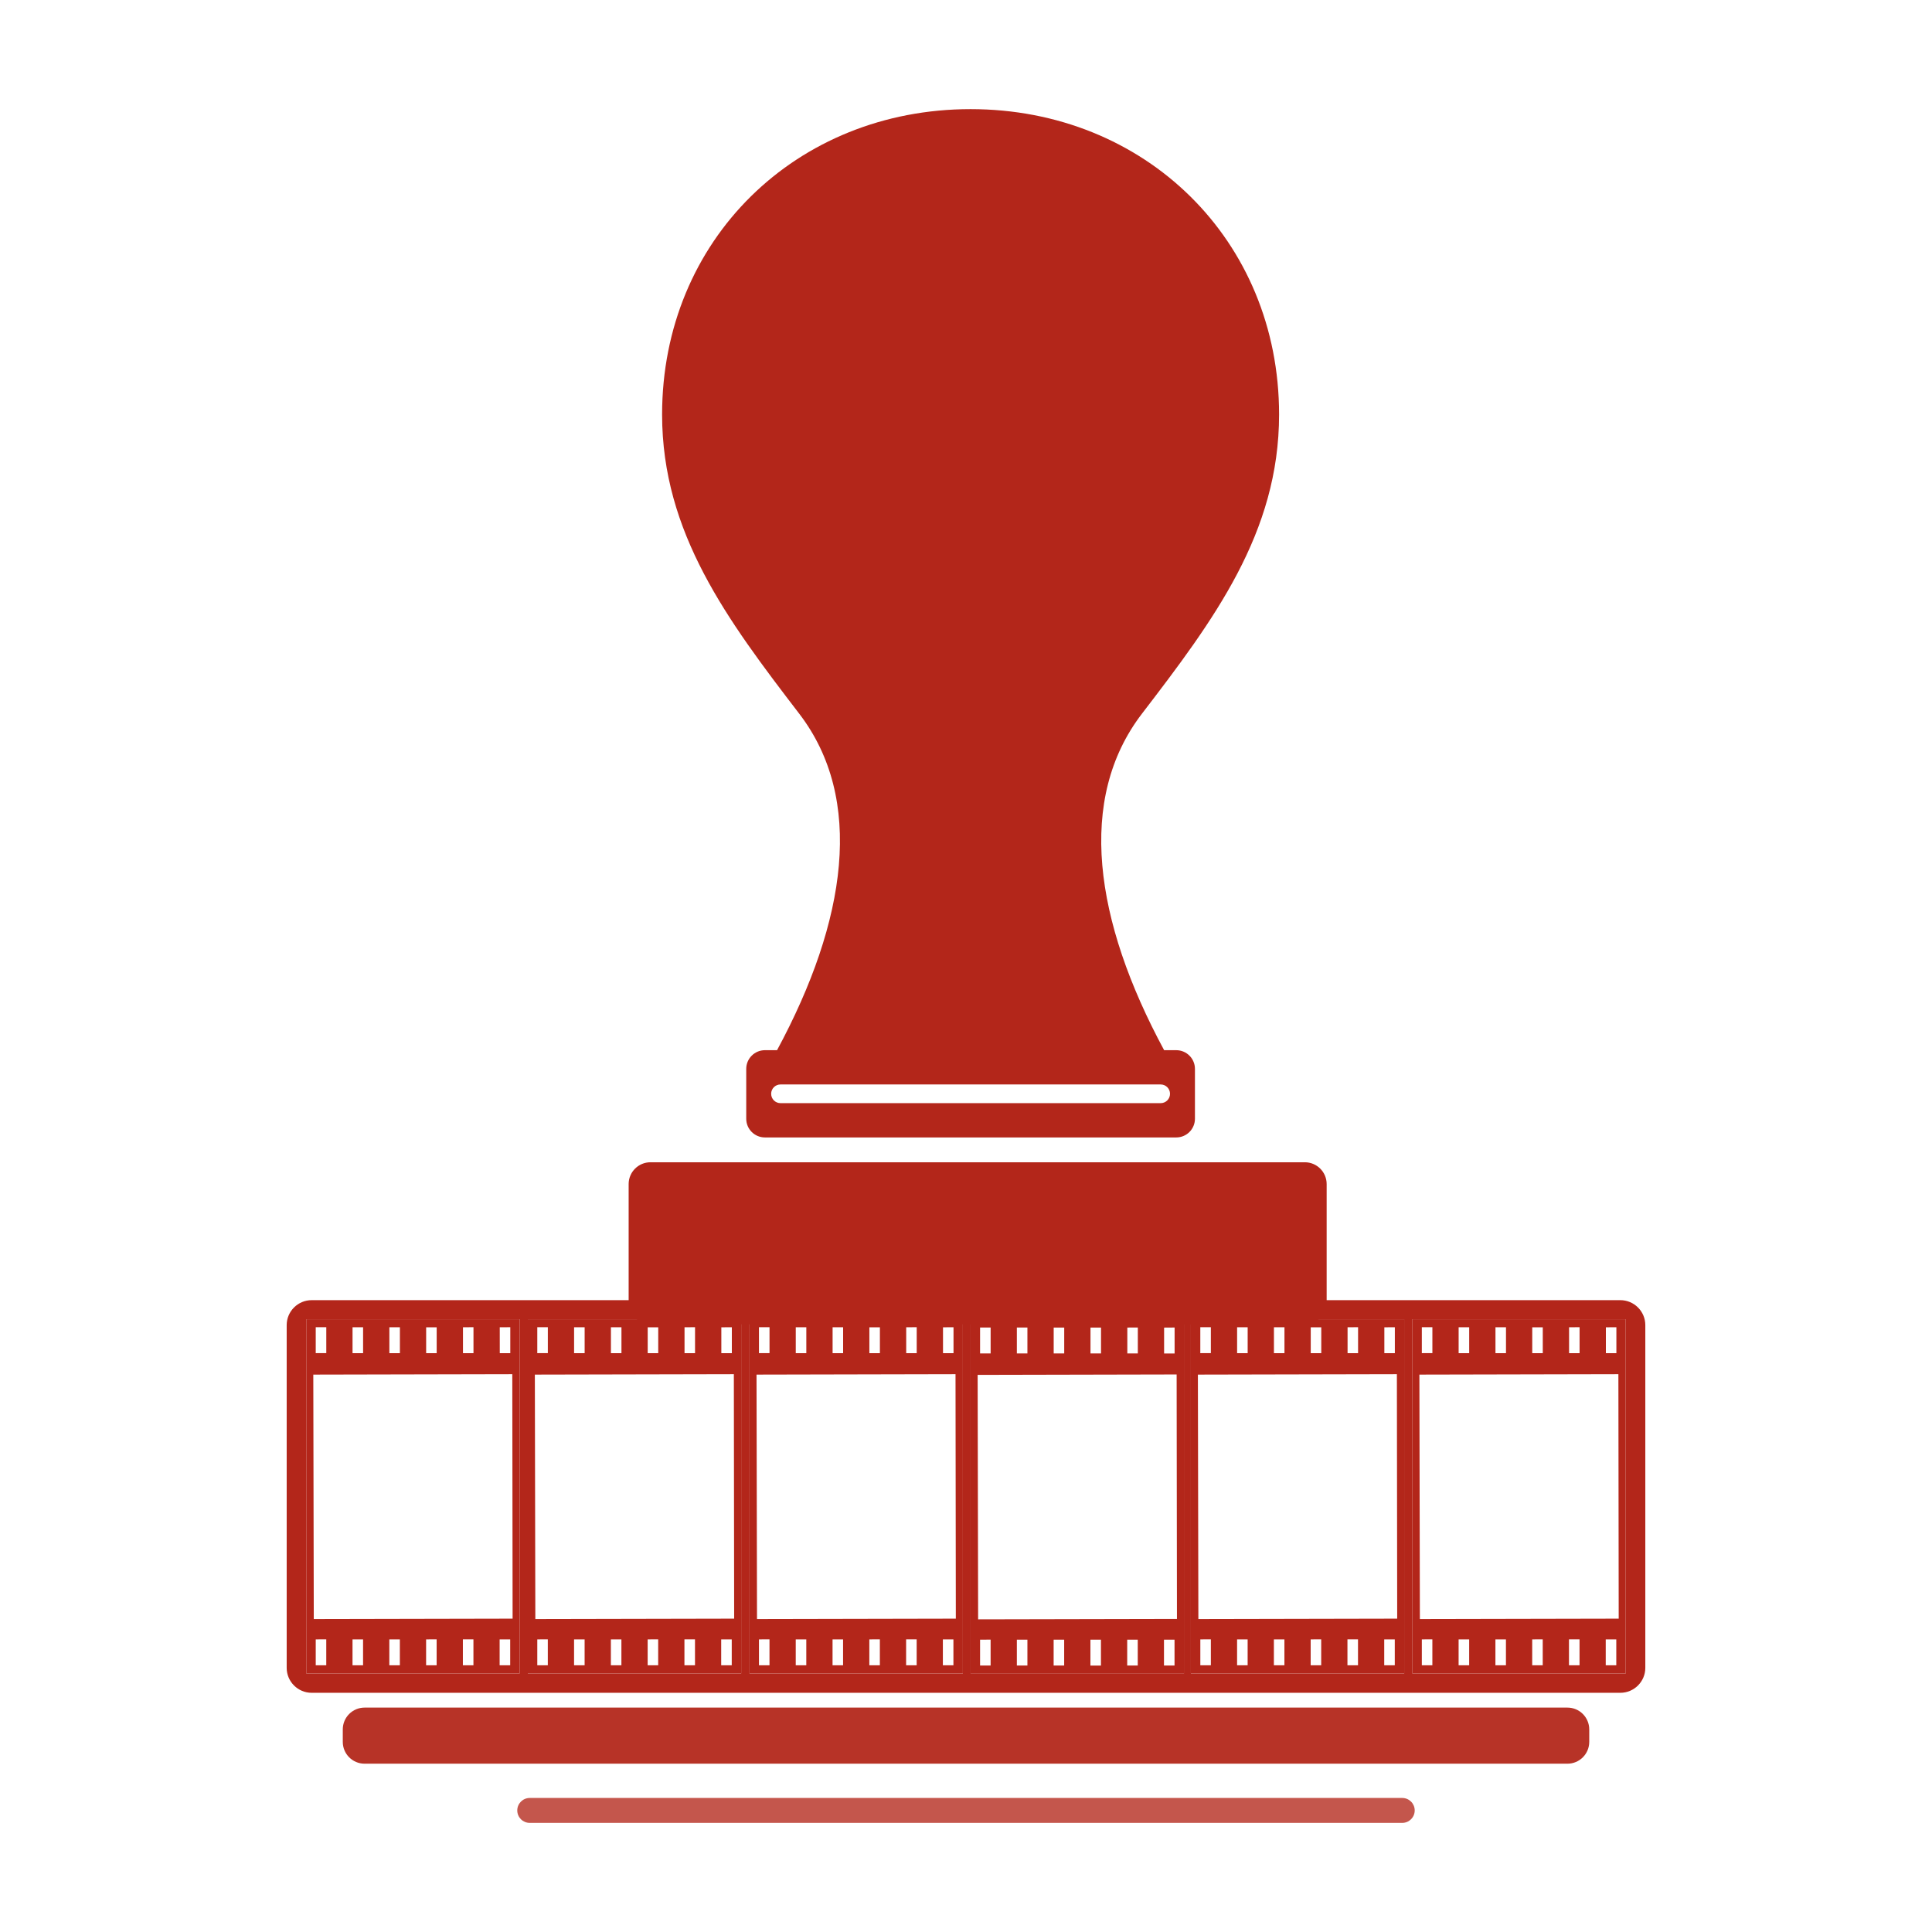
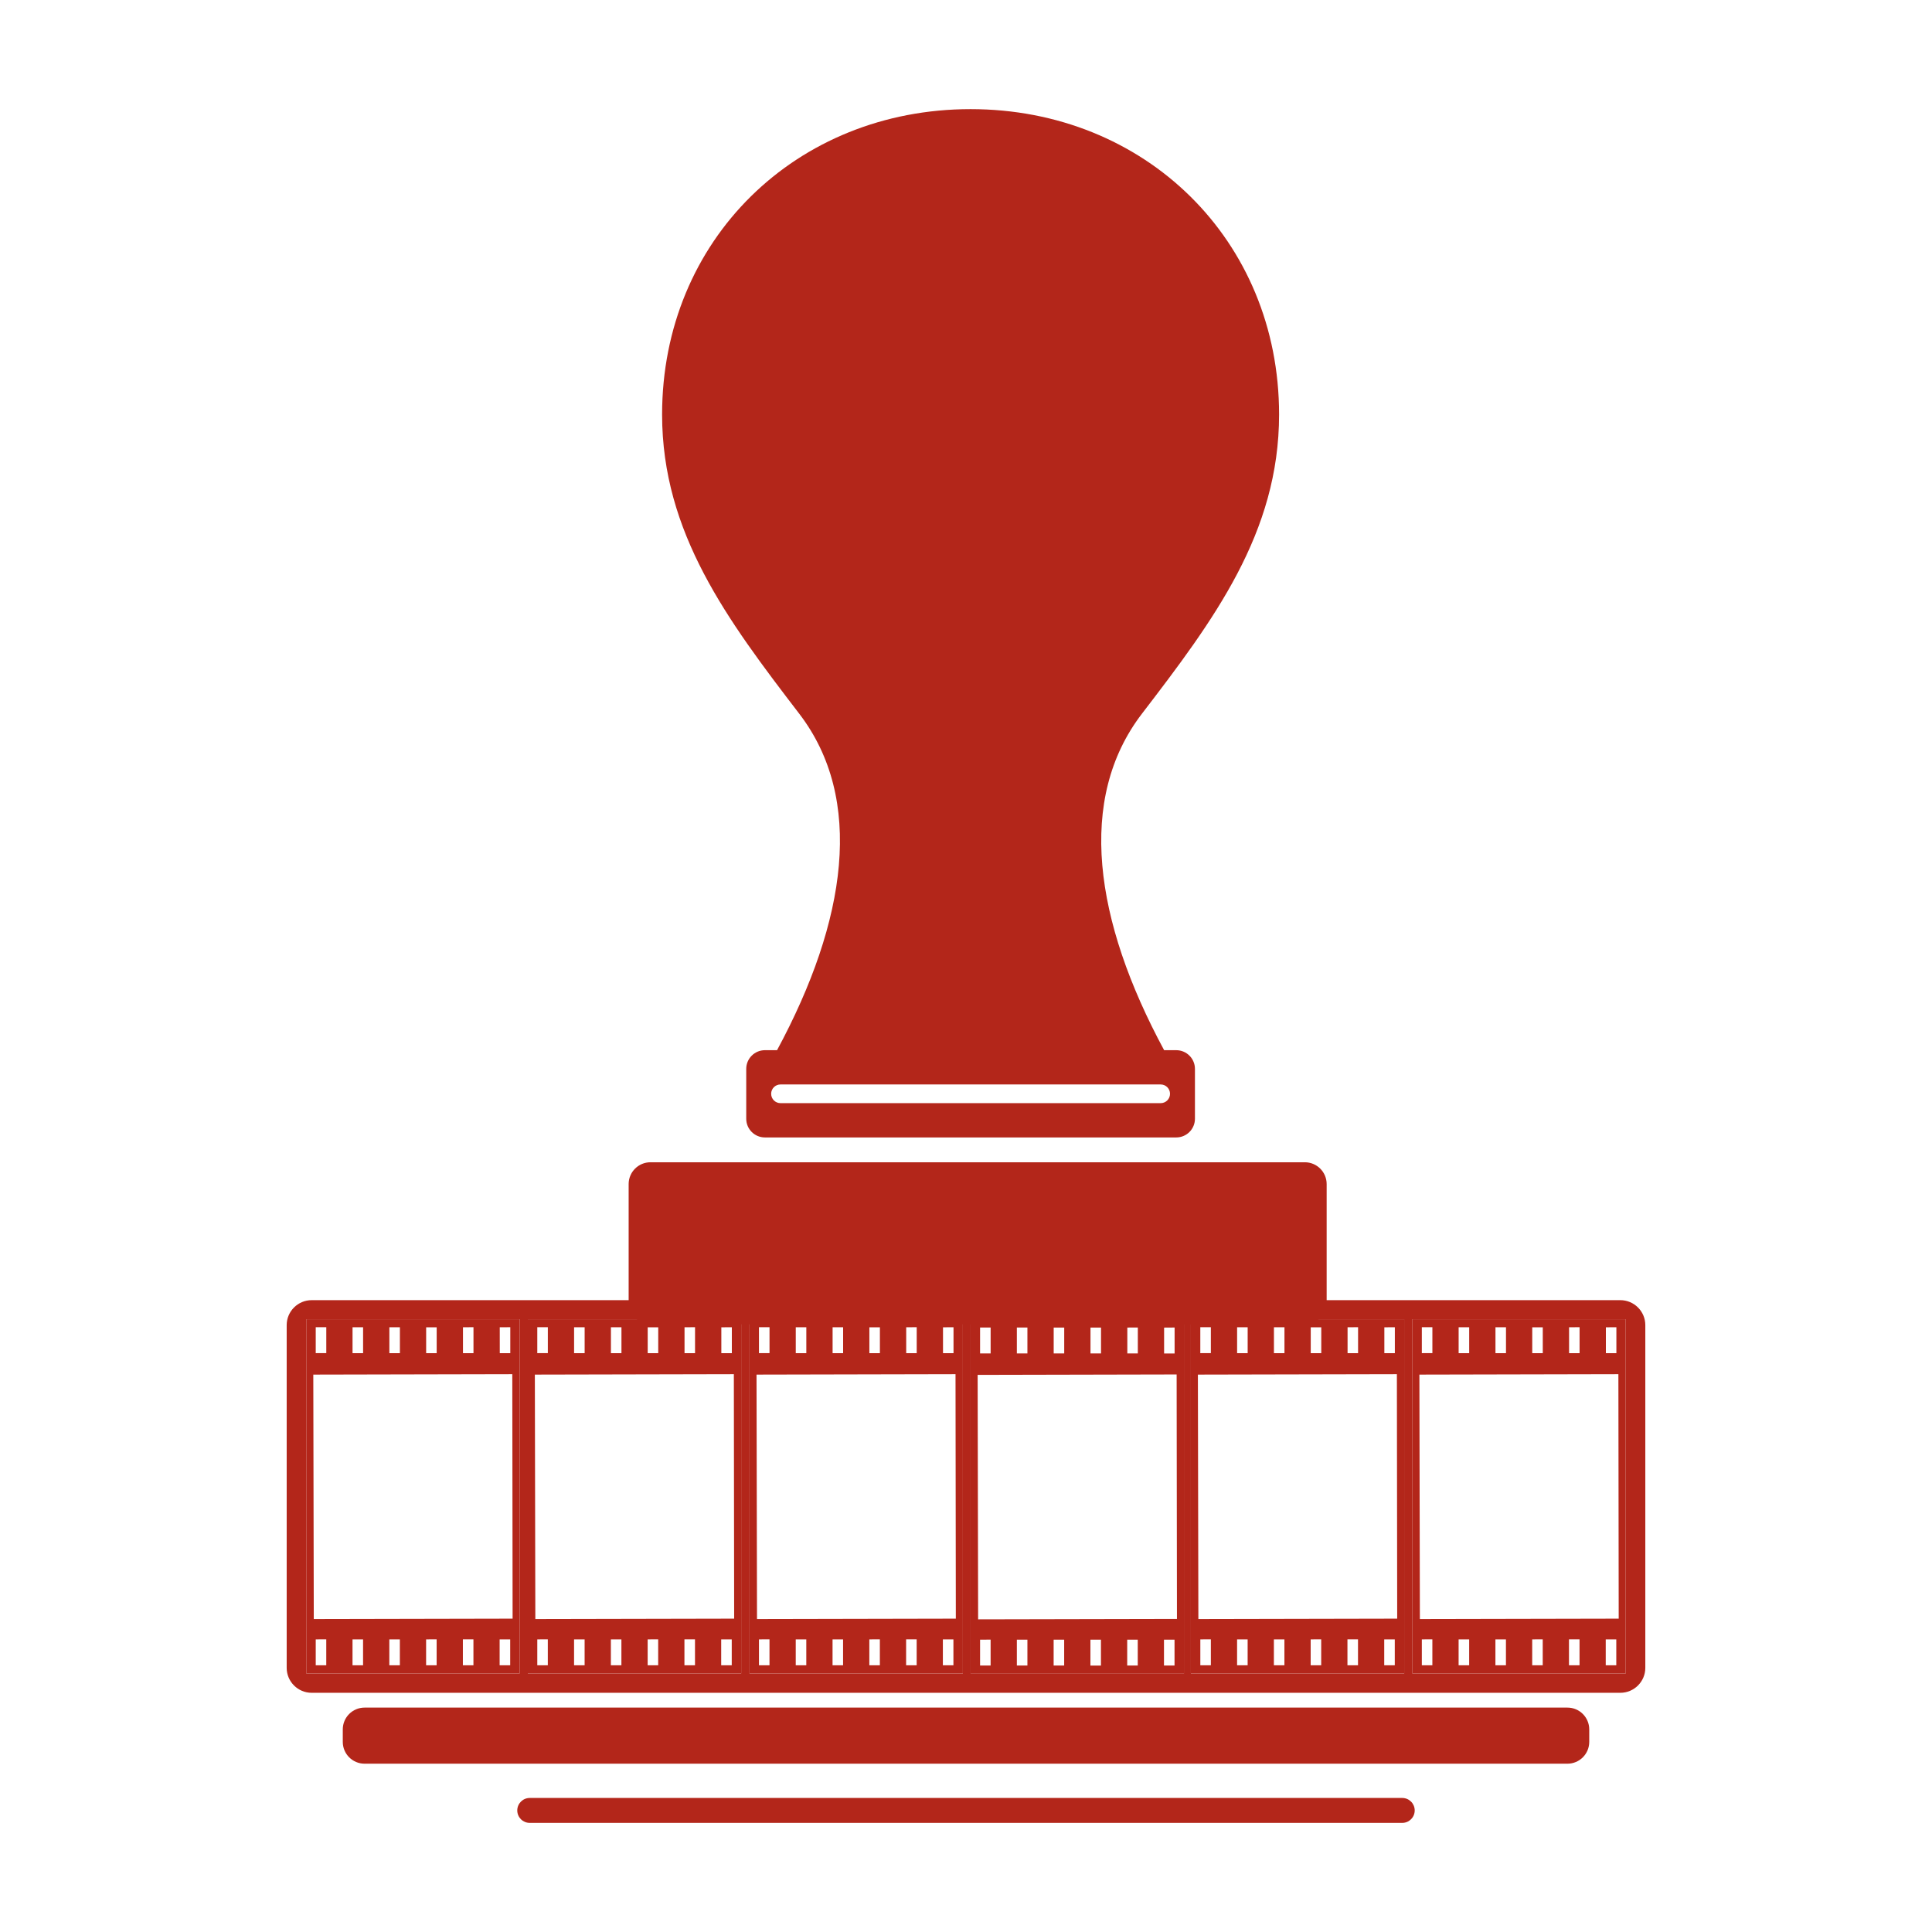
<svg xmlns="http://www.w3.org/2000/svg" version="1.1" viewBox="0 0 800 800" fill="#b3261a" role="img" aria-label="The Screenplay Registry">
  <defs>
-     <style>
-       .st0 { opacity: .94; }
-       .st0, .st1 { isolation: isolate; }
-       .st1 { opacity: .78; }
-     </style>
+     
  </defs>
  <g id="Layer_2">
    <g>
      <rect x="260.31" y="481.27" width="289.03" height="67.1" rx="9.03" ry="9.03" />
      <rect class="st0" x="141.94" y="707.08" width="516.13" height="23.23" rx="9.03" ry="9.03" />
      <path class="st1" d="M219.35,744.5h361.29c2.85,0,5.16,2.31,5.16,5.16h0c0,2.85-2.31,5.16-5.16,5.16H219.35c-2.85,0-5.16-2.31-5.16-5.16h0c0-2.85,2.31-5.16,5.16-5.16Z" />
      <g>
        <path d="M670.97,538.37H129.03c-5.68,0-10.32,4.65-10.32,10.32v141.94c0,5.68,4.65,10.32,10.32,10.32h541.94c5.68,0,10.32-4.65,10.32-10.32v-141.94c0-5.68-4.65-10.32-10.32-10.32ZM126.83,692.94v-146.68s88.34,0,88.34,0v146.68s-88.34,0-88.34,0ZM218.57,692.94v-146.68s88.34,0,88.34,0v146.68s-88.34,0-88.34,0ZM310.36,692.94v-146.68s88.34,0,88.34,0v146.68s-88.34,0-88.34,0ZM401.91,693.06v-146.68s88.34,0,88.34,0v146.68s-88.34,0-88.34,0ZM493.11,692.94v-146.68s88.34,0,88.34,0v146.68s-88.34,0-88.34,0ZM584.84,692.94v-146.68s88.34,0,88.34,0v146.68s-88.34,0-88.34,0Z" />
        <path d="M218.56,546.26v146.68h88.35v-146.68s-88.35,0-88.35,0ZM303.04,549.57v10.75s-4.35,0-4.35,0v-10.71s4.35-.03,4.35-.03ZM287.8,549.58v10.73s-4.35,0-4.35,0v-10.72s4.35-.02,4.35-.02ZM268.2,549.6h4.36s0,10.72,0,10.72h-4.36s0-10.72,0-10.72ZM257.33,549.58v10.73s-4.36,0-4.36,0v-10.72s4.36,0,4.36,0ZM242.09,549.59v10.73s-4.37,0-4.37,0v-10.73s4.37,0,4.37,0ZM226.85,549.58v10.72s-4.37.01-4.37.01v-10.74s4.37,0,4.37,0ZM222.48,689.56v-10.72s4.36-.01,4.36-.01v10.72s-4.36,0-4.36,0ZM237.71,689.56v-10.72s4.37,0,4.37,0v10.71s-4.37,0-4.37,0ZM252.95,689.56v-10.72s4.36,0,4.36,0v10.72s-4.36,0-4.36,0ZM268.18,689.56v-10.72s4.36-.01,4.36-.01v10.73s-4.36,0-4.36,0ZM287.78,689.55h-4.37s0-10.72,0-10.72h4.37s0,10.72,0,10.72ZM303,689.55h-4.37s0-10.71,0-10.71h4.37s0,10.71,0,10.71ZM221.67,670.42l-.2-101.23,82.4-.18.13,101.24-82.34.17Z" />
        <path d="M126.82,546.26v146.68h88.35v-146.68s-88.35,0-88.35,0ZM206.94,549.6l4.36-.03v10.75s-4.35,0-4.35,0M196.06,549.58v10.73s-4.35,0-4.35,0v-10.72s4.35-.02,4.35-.02ZM176.46,549.6h4.36s0,10.72,0,10.72h-4.36s0-10.72,0-10.72ZM165.59,549.58v10.73s-4.36,0-4.36,0v-10.72s4.36,0,4.36,0ZM150.35,549.59v10.73s-4.37,0-4.37,0v-10.73s4.37,0,4.37,0ZM135.11,549.58v10.72s-4.37.01-4.37.01v-10.74s4.37,0,4.37,0ZM130.74,689.56v-10.72s4.36-.01,4.36-.01v10.72s-4.36,0-4.36,0ZM145.97,689.56v-10.72s4.37,0,4.37,0v10.71s-4.37,0-4.37,0ZM161.21,689.56v-10.72s4.36,0,4.36,0v10.72s-4.36,0-4.36,0ZM176.44,689.56v-10.72s4.36-.01,4.36-.01v10.73s-4.36,0-4.36,0ZM196.04,689.55h-4.37s0-10.72,0-10.72h4.37s0,10.72,0,10.72ZM211.26,689.55h-4.37s0-10.71,0-10.71h4.37s0,10.71,0,10.71ZM129.93,670.42l-.2-101.23,82.4-.18.13,101.24-82.34.17Z" />
        <path d="M310.35,546.26v146.68h88.35v-146.68s-88.35,0-88.35,0ZM394.83,549.57v10.75s-4.35,0-4.35,0v-10.71s4.35-.03,4.35-.03ZM379.59,549.58v10.73s-4.35,0-4.35,0v-10.72s4.35-.02,4.35-.02ZM359.99,549.6h4.36s0,10.72,0,10.72h-4.36s0-10.72,0-10.72ZM349.12,549.58v10.73s-4.36,0-4.36,0v-10.72s4.36,0,4.36,0ZM333.88,549.59v10.73s-4.37,0-4.37,0v-10.73s4.37,0,4.37,0ZM318.64,549.58v10.72s-4.37.01-4.37.01v-10.74s4.37,0,4.37,0ZM314.27,689.56v-10.72s4.36-.01,4.36-.01v10.72s-4.36,0-4.36,0ZM329.5,689.56v-10.72s4.37,0,4.37,0v10.71s-4.37,0-4.37,0ZM344.74,689.56v-10.72s4.36,0,4.36,0v10.72s-4.36,0-4.36,0ZM359.97,689.56v-10.72s4.36-.01,4.36-.01v10.73s-4.36,0-4.36,0ZM379.57,689.55h-4.37s0-10.72,0-10.72h4.37s0,10.72,0,10.72ZM394.79,689.55h-4.37s0-10.71,0-10.71h4.37s0,10.71,0,10.71ZM313.46,670.42l-.2-101.23,82.4-.18.13,101.24-82.34.17Z" />
        <path d="M401.9,546.38v146.68s88.35,0,88.35,0v-146.68s-88.35,0-88.35,0ZM486.38,549.69v10.75s-4.35,0-4.35,0v-10.71s4.35-.03,4.35-.03ZM471.15,549.7v10.73s-4.35,0-4.35,0v-10.72s4.35-.02,4.35-.02ZM451.55,549.71h4.36s0,10.72,0,10.72h-4.36s0-10.72,0-10.72ZM440.67,549.7v10.73s-4.36,0-4.36,0v-10.72s4.36,0,4.36,0ZM425.43,549.7v10.73s-4.37,0-4.37,0v-10.73s4.37,0,4.37,0ZM410.2,549.7v10.72s-4.37.01-4.37.01v-10.74s4.37,0,4.37,0ZM405.83,689.67v-10.72s4.36-.01,4.36-.01v10.72s-4.36,0-4.36,0ZM421.06,689.68v-10.72s4.37,0,4.37,0v10.71s-4.37,0-4.37,0ZM436.29,689.67v-10.72s4.36,0,4.36,0v10.72s-4.36,0-4.36,0ZM451.52,689.68v-10.72s4.36-.01,4.36-.01v10.73s-4.36,0-4.36,0ZM471.12,689.67h-4.37s0-10.72,0-10.72h4.37s0,10.72,0,10.72ZM486.35,689.67h-4.37s0-10.71,0-10.71h4.37s0,10.71,0,10.71ZM405.02,670.54l-.2-101.23,82.4-.18.13,101.24-82.34.17Z" />
        <path d="M493.1,546.26v146.68h88.35v-146.68s-88.35,0-88.35,0ZM577.58,549.57v10.75s-4.35,0-4.35,0v-10.71s4.35-.03,4.35-.03ZM562.35,549.58v10.73s-4.35,0-4.35,0v-10.72s4.35-.02,4.35-.02ZM542.75,549.6h4.36s0,10.72,0,10.72h-4.36s0-10.72,0-10.72ZM531.87,549.58v10.73s-4.36,0-4.36,0v-10.72s4.36,0,4.36,0ZM516.63,549.59v10.73s-4.37,0-4.37,0v-10.73s4.37,0,4.37,0ZM501.39,549.58v10.72s-4.37.01-4.37.01v-10.74s4.37,0,4.37,0ZM497.03,689.56v-10.72s4.36-.01,4.36-.01v10.72s-4.36,0-4.36,0ZM512.25,689.56v-10.72s4.37,0,4.37,0v10.71s-4.37,0-4.37,0ZM527.49,689.56v-10.72s4.36,0,4.36,0v10.72s-4.36,0-4.36,0ZM542.72,689.56v-10.72s4.36-.01,4.36-.01v10.73s-4.36,0-4.36,0ZM562.32,689.55h-4.37s0-10.72,0-10.72h4.37s0,10.72,0,10.72ZM577.55,689.55h-4.37s0-10.71,0-10.71h4.37s0,10.71,0,10.71ZM496.22,670.42l-.2-101.23,82.4-.18.13,101.24-82.34.17Z" />
        <path d="M584.83,546.26v146.68h88.35v-146.68s-88.35,0-88.35,0ZM669.31,549.57v10.75s-4.35,0-4.35,0v-10.71s4.35-.03,4.35-.03ZM654.07,549.58v10.73s-4.35,0-4.35,0v-10.72s4.35-.02,4.35-.02ZM634.47,549.6h4.36s0,10.72,0,10.72h-4.36s0-10.72,0-10.72ZM623.6,549.58v10.73s-4.36,0-4.36,0v-10.72s4.36,0,4.36,0ZM608.36,549.59v10.73s-4.37,0-4.37,0v-10.73s4.37,0,4.37,0ZM593.12,549.58v10.72s-4.37.01-4.37.01v-10.74s4.37,0,4.37,0ZM588.75,689.56v-10.72s4.36-.01,4.36-.01v10.72s-4.36,0-4.36,0ZM603.98,689.56v-10.72s4.37,0,4.37,0v10.71s-4.37,0-4.37,0ZM619.22,689.56v-10.72s4.36,0,4.36,0v10.72s-4.36,0-4.36,0ZM634.45,689.56v-10.72s4.36-.01,4.36-.01v10.73s-4.36,0-4.36,0ZM654.05,689.55h-4.37s0-10.72,0-10.72h4.37s0,10.72,0,10.72ZM669.27,689.55h-4.37s0-10.71,0-10.71h4.37s0,10.71,0,10.71ZM587.94,670.42l-.2-101.23,82.4-.18.13,101.24-82.34.17Z" />
      </g>
      <path d="M487.06,434.86h-5.02c-28.95-53.65-36.26-104.03-9.17-139.35,29.68-38.71,56.77-74.84,56.77-123.87,0-72.26-55.48-126.45-127.74-126.45s-127.74,54.19-127.74,126.45c0,49.03,27.1,85.16,56.77,123.87,27.09,35.33,19.77,85.7-9.17,139.35h-5.02c-4.28,0-7.74,3.47-7.74,7.74v20.65c0,4.28,3.47,7.74,7.74,7.74h170.32c4.28,0,7.74-3.47,7.74-7.74v-20.65c0-4.28-3.47-7.74-7.74-7.74ZM480.61,456.79h-157.42c-2.14,0-3.87-1.73-3.87-3.87s1.73-3.87,3.87-3.87h157.42c2.14,0,3.87,1.73,3.87,3.87s-1.73,3.87-3.87,3.87Z" />
    </g>
  </g>
</svg>
